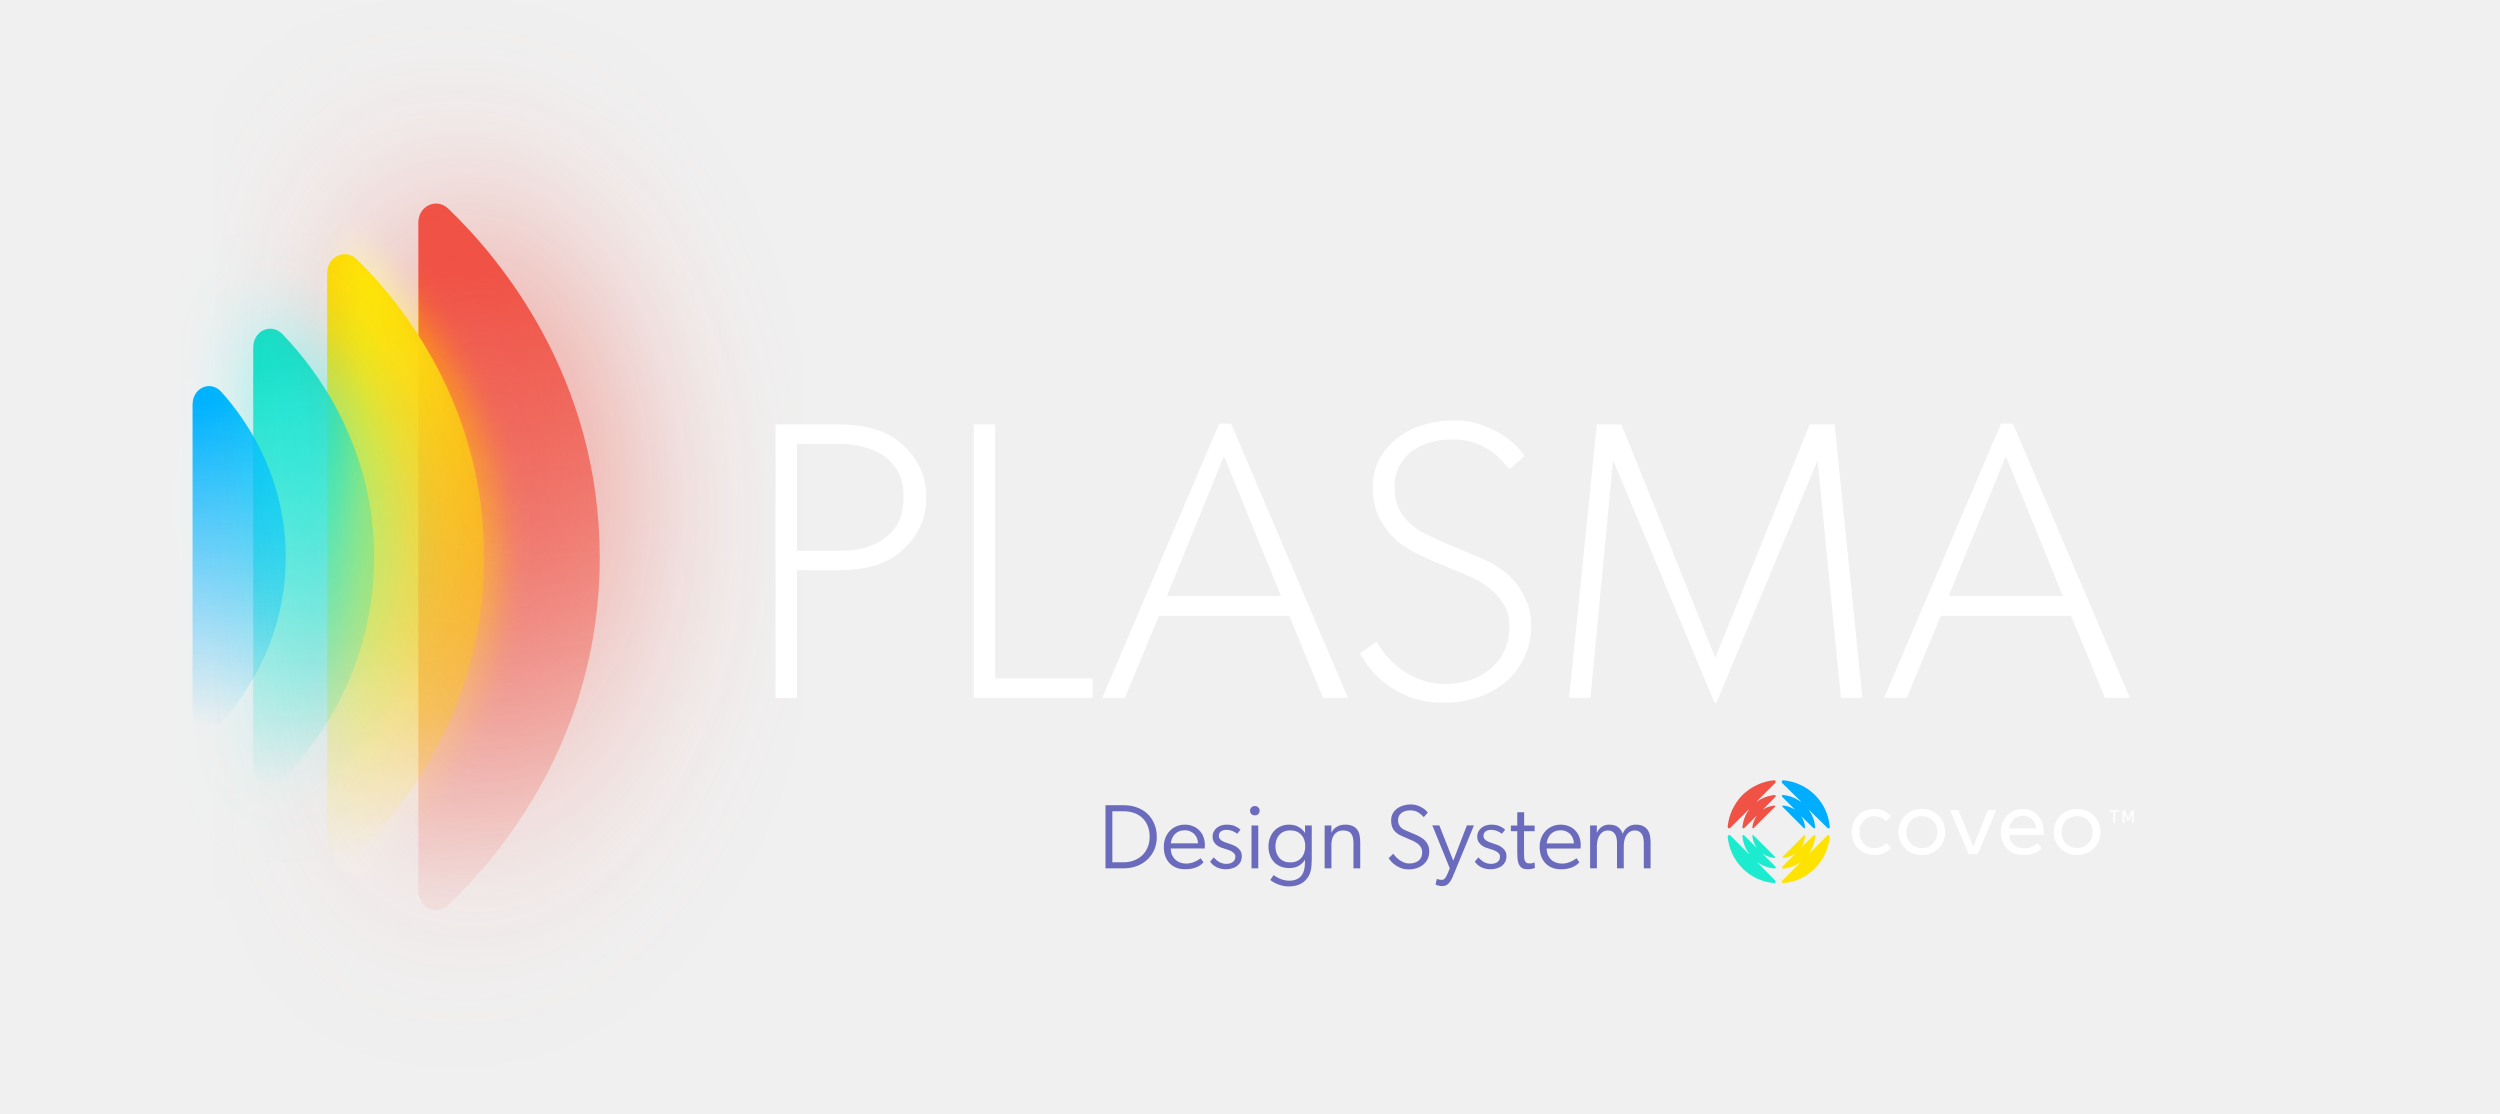
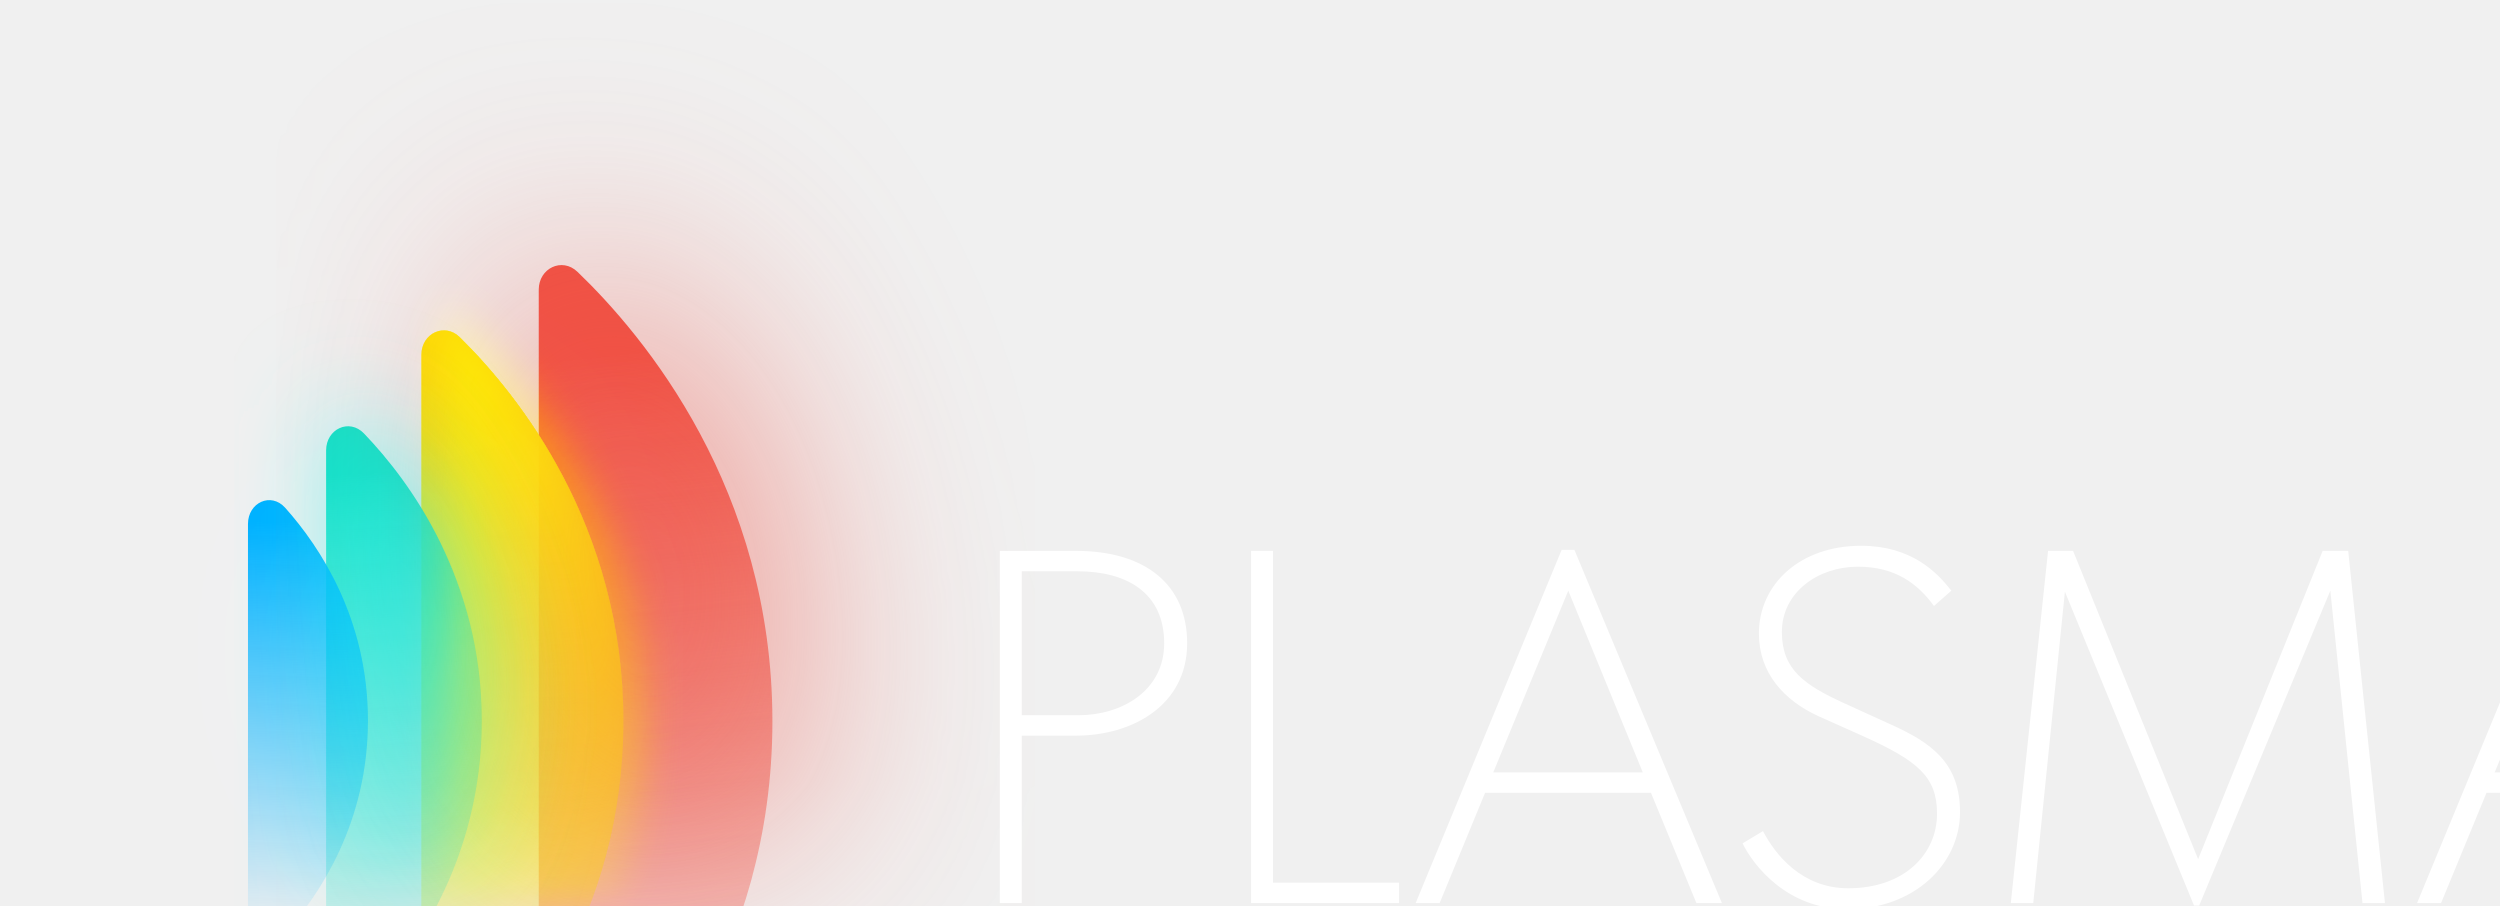
- <svg xmlns="http://www.w3.org/2000/svg" fill="none" viewBox="0 0 229 102">
-   <path fill="url(#a)" d="M54.938 51.083c0-16.516-9.141-27.425-13.864-31.96-1.097-1.053-2.755-.253-2.755 1.268v61.229c0 1.515 1.646 2.317 2.746 1.275 4.721-4.476 13.873-15.286 13.874-31.813Z" />
-   <path fill="url(#b)" d="M44.341 51.072c0-13.878-7.463-23.179-11.633-27.293-1.083-1.068-2.74-.278-2.74 1.243v51.972c0 1.515 1.645 2.307 2.73 1.25 4.169-4.063 11.643-13.283 11.643-27.172Z" />
-   <path fill="url(#c)" d="M34.268 51.055c0-10.068-5.098-17.009-8.376-20.431-1.052-1.099-2.697-.32-2.697 1.201V70.194c0 1.515 1.634 2.296 2.688 1.208 3.277-3.382 8.385-10.269 8.385-20.346Z" />
-   <path fill="url(#d)" d="M26.172 51.039c0-7.197-3.38-12.321-5.886-15.13-1.012-1.135-2.648-.374-2.648 1.147l-0 27.967c0 1.521 1.636 2.283 2.649 1.147 2.506-2.81 5.886-7.934 5.886-15.131Z" />
+ <svg xmlns="http://www.w3.org/2000/svg" fill="none">
+   <path d="M59.016 55.1c0-17.742-9.82-29.461-14.894-34.332-1.179-1.132-2.959-.272-2.959 1.363V87.905c0 1.627 1.769 2.489 2.95 1.369 5.071-4.809 14.903-16.421 14.904-34.175Z" fill="url(#a)" />
+   <path d="M47.633 55.088c0-14.909-8.017-24.899-12.497-29.319-1.163-1.148-2.943-.299-2.943 1.335l0 55.83c0 1.627 1.768 2.479 2.933 1.343 4.478-4.364 12.507-14.269 12.507-29.189Z" fill="url(#b)" />
+   <path d="M36.812 55.07c0-10.816-5.477-18.272-8.998-21.948-1.13-1.18-2.897-.344-2.897 1.291v41.217c0 1.627 1.756 2.466 2.888 1.297 3.521-3.633 9.007-11.032 9.007-21.857Z" fill="url(#c)" />
+   <path d="M28.115 55.052c0-7.731-3.631-13.235-6.323-16.253-1.088-1.22-2.845-.402-2.845 1.232l-0 30.043c0 1.634 1.758 2.452 2.845 1.232 2.692-3.019 6.322-8.524 6.323-16.254Z" fill="url(#d)" />
  <g filter="url(#e)">
-     <path fill="url(#f)" d="M54.937 51.083c0-16.516-9.141-27.425-13.864-31.96-1.097-1.053-2.755-.253-2.755 1.268v61.229c0 1.515 1.646 2.317 2.746 1.275 4.721-4.476 13.873-15.286 13.874-31.813Z" />
+     <path d="M59.016 55.1c0-17.742-9.82-29.461-14.894-34.332-1.179-1.132-2.959-.272-2.959 1.363V87.905c0 1.627 1.769 2.489 2.95 1.369 5.071-4.809 14.903-16.421 14.904-34.175Z" fill="url(#f)" />
  </g>
-   <g filter="url(#g)" opacity=".7" style="mix-blend-mode:overlay">
-     <path fill="url(#h)" d="M45.859 51.072c0-19.26-14.373-29.704-14.373-29.704v59.247s14.373-10.283 14.373-29.543Z" />
+   <g style="mix-blend-mode:overlay" opacity=".7" filter="url(#g)">
+     <path d="M49.263 55.088c0-20.69-15.441-31.909-15.441-31.909v63.645S49.263 75.778 49.263 55.088Z" fill="url(#h)" />
  </g>
-   <g filter="url(#i)" opacity=".7" style="mix-blend-mode:hard-light">
-     <path fill="url(#j)" d="M35.198 51.055c0-14.838-11.073-22.884-11.073-22.884v45.644s11.073-7.922 11.073-22.76Z" />
+   <g style="mix-blend-mode:hard-light" opacity=".7" filter="url(#i)">
+     <path d="M37.811 55.07c0-15.94-11.895-24.582-11.895-24.582v49.032s11.895-8.51 11.895-24.449Z" fill="url(#j)" />
  </g>
-   <g filter="url(#k)" opacity=".7" style="mix-blend-mode:screen">
-     <path fill="url(#l)" d="M32.688 51.039c0-7.197-3.38-12.321-5.886-15.13-1.013-1.135-2.649-.374-2.649 1.147l-0 27.967c0 1.521 1.636 2.283 2.649 1.147 2.506-2.81 5.886-7.934 5.886-15.131Z" />
+   <g style="mix-blend-mode:screen" opacity=".7" filter="url(#k)">
+     <path d="M35.115 55.052c0-7.731-3.631-13.235-6.323-16.253-1.088-1.22-2.845-.402-2.845 1.232v30.043c0 1.634 1.758 2.452 2.845 1.232 2.692-3.019 6.322-8.524 6.322-16.254Z" fill="url(#l)" />
  </g>
-   <path fill="#fff" d="M84.837 45.555c0 1.089-.206 2.033-.617 2.832-.387.774-.944 1.476-1.67 2.106-.726.629-1.573 1.077-2.541 1.343-.968.266-2.045.399-3.231.399h-3.776v11.69h-1.96V38.875h5.736c1.186 0 2.263.133 3.231.399.968.266 1.815.714 2.541 1.343.726.629 1.283 1.343 1.67 2.142.411.775.617 1.706.617 2.796Zm-2.069 0c0-.895-.157-1.646-.472-2.251-.315-.629-.75-1.137-1.307-1.525-.532-.387-1.162-.666-1.888-.835-.702-.194-1.452-.29-2.251-.29h-3.848v9.802H76.85c.799 0 1.549-.085 2.251-.254.726-.194 1.355-.484 1.888-.871.557-.387.992-.883 1.307-1.488.315-.629.472-1.392.472-2.287Zm6.426 18.37V38.875h1.96v23.271h8.931v1.779H89.194Zm31.995 0-3.086-7.515h-11.944l-3.122 7.515h-2.07l10.71-25.123h1.089l10.71 25.123h-2.287Zm-9.076-22.146-5.228 12.816h10.456l-5.228-12.816Zm28.149 15.611c0 .944-.194 1.839-.581 2.687-.363.847-.896 1.597-1.597 2.251-.702.629-1.549 1.125-2.542 1.488-.992.363-2.093.545-3.304.545-1.21 0-2.275-.182-3.194-.545-.896-.387-1.658-.823-2.288-1.307-.605-.508-1.089-1.016-1.452-1.525-.339-.508-.581-.883-.726-1.125l1.525-1.089c.218.411.52.847.908 1.307.387.46.847.883 1.379 1.271.533.363 1.138.678 1.815.944.678.242 1.416.363 2.215.363.799 0 1.549-.121 2.251-.363.726-.242 1.355-.593 1.888-1.053.532-.46.944-1.004 1.234-1.634.315-.653.472-1.392.472-2.215s-.181-1.513-.544-2.069c-.364-.581-.799-1.065-1.307-1.452-.509-.411-1.041-.738-1.598-.98-.532-.242-.98-.436-1.343-.581-.726-.29-1.464-.593-2.215-.908-.75-.339-1.379-.641-1.888-.908-.242-.145-.568-.351-.98-.617-.411-.29-.811-.666-1.198-1.125-.387-.46-.726-1.029-1.016-1.706-.291-.678-.436-1.464-.436-2.36 0-.92.181-1.755.544-2.505.388-.75.908-1.392 1.562-1.924.653-.557 1.428-.98 2.323-1.271.92-.315 1.9-.472 2.941-.472 1.065 0 1.984.157 2.759.472.799.29 1.464.629 1.997 1.017.556.387.98.762 1.27 1.125.291.339.46.557.509.653l-1.38 1.198c-.242-.29-.52-.593-.835-.908-.29-.339-.653-.641-1.089-.908-.412-.266-.896-.484-1.452-.653-.557-.169-1.198-.254-1.924-.254-.727 0-1.404.097-2.033.29-.63.194-1.186.472-1.671.835-.459.363-.835.823-1.125 1.379-.266.532-.399 1.15-.399 1.852s.109 1.307.326 1.815c.218.508.509.944.872 1.307.363.363.762.678 1.198.944.46.242.907.46 1.343.653.436.194.92.411 1.452.653.557.218 1.077.436 1.561.653.509.194.956.387 1.344.581.387.169.653.29.798.363.146.073.412.242.799.508.412.266.823.629 1.234 1.089.412.46.775 1.041 1.09 1.743.338.702.508 1.525.508 2.469Zm28.371 6.535-2.142-21.747-9.258 22.182h-.182l-9.294-22.219-2.069 21.783h-1.96l2.541-25.05h2.251l8.604 21.384 8.641-21.384h2.287l2.541 25.05h-1.96Zm24.173 0-3.086-7.515h-11.944l-3.122 7.515h-2.07l10.71-25.123h1.089l10.71 25.123h-2.287Zm-9.076-22.146-5.228 12.816h10.456l-5.228-12.816Z" />
+   <path d="M76.393 69h1.677V56.208h4.134c4.29 0 8.502-2.301 8.502-7.059 0-4.485-3.198-7.059-8.502-7.059h-5.811V69Zm6.006-14.352H78.07V43.65h4.251c3.822 0 6.63 1.677 6.63 5.499 0 3.627-3.237 5.499-6.552 5.499ZM95.588 69h11.31v-1.56h-9.633V42.09h-1.677V69Zm17.881-8.424h12.675L129.615 69h1.95l-11.271-26.988h-.975L108.165 69h1.833l3.471-8.424Zm6.357-15.444 5.694 13.884h-11.427l5.733-13.884Zm14.877 18.369-1.56.936c.819 1.677 3.393 5.031 7.995 5.031 5.148 0 8.619-3.471 8.619-7.41 0-3.744-2.145-5.304-5.382-6.747l-3.51-1.599c-2.964-1.365-4.719-2.535-4.719-5.421 0-3.042 2.769-4.992 5.811-4.992 2.847 0 4.563 1.287 5.811 3.003l1.326-1.17c-1.092-1.404-3.042-3.432-6.903-3.432-4.641 0-7.8 2.925-7.8 6.708 0 3.003 1.911 5.109 4.563 6.318l3.315 1.482c4.251 1.911 5.733 3.12 5.733 5.967 0 3.042-2.457 5.694-6.786 5.694-3.549 0-5.577-2.574-6.513-4.368ZM155.354 69l2.418-23.79 9.867 23.985h.39l10.023-24.063L180.509 69h1.716l-2.808-26.91h-1.95l-9.516 23.556-9.555-23.556h-1.911L153.638 69h1.716Zm34.63-8.424h12.675L206.13 69h1.95l-11.271-26.988h-.975L184.68 69h1.833l3.471-8.424Zm6.357-15.444 5.694 13.884h-11.427l5.733-13.884Z" fill="#fff" />
  <g clip-path="url(#m)">
-     <path fill="#fff" d="m173.21 74.758-.445.472c-.309-.3-.636-.472-1.081-.472-.772 0-1.353.609-1.353 1.462 0 .854.581 1.462 1.353 1.462.418 0 .818-.172 1.108-.472l.418.472c-.363.418-.881.636-1.49.636-1.271 0-2.097-.908-2.097-2.098 0-1.217.826-2.125 2.097-2.125.573-.009 1.118.236 1.49.663ZM178.178 76.22c0 1.19-.908 2.098-2.125 2.098-1.245 0-2.153-.908-2.153-2.098 0-1.217.908-2.125 2.153-2.125 1.217 0 2.125.908 2.125 2.125Zm-3.56 0c0 .854.608 1.462 1.435 1.462.799 0 1.407-.609 1.407-1.462 0-.854-.608-1.462-1.407-1.462-.827 0-1.435.609-1.435 1.462ZM181.165 78.236h-.835l-1.707-4.032h.772l1.353 3.342 1.353-3.342h.745l-1.681 4.032ZM187.205 76.192v.273h-3.179c.082.826.663 1.244 1.354 1.244.463.009.917-.164 1.271-.472l.363.472c-.499.472-1.053.618-1.662.618-1.217 0-2.07-.827-2.07-2.098 0-1.244.853-2.125 2.016-2.125 1.108-.009 1.907.872 1.907 2.089Zm-3.169-.309h2.488c-.082-.69-.554-1.162-1.217-1.162-.717.009-1.162.472-1.271 1.162ZM192.4 76.22c0 1.19-.908 2.098-2.125 2.098-1.244 0-2.153-.908-2.153-2.098 0-1.217.909-2.125 2.153-2.125 1.208 0 2.125.908 2.125 2.125Zm-3.56 0c0 .854.608 1.462 1.435 1.462.799 0 1.407-.609 1.407-1.462 0-.854-.608-1.462-1.407-1.462-.836 0-1.435.609-1.435 1.462Z" />
-     <path fill="#00ADFF" d="M166.253 72.823c-.781-.772-1.798-1.244-2.897-1.353-.081 0-.145.073-.145.164 0 .036.009.064.036.091l1.708 1.68c0 .027 0 .027-.028.027-.472-.345-1.026-.554-1.598-.609-.054-.009-.1.027-.109.082 0 .027.009.054.027.082l1.163 1.163s0 .027-.027 0c-.318-.2-.673-.327-1.054-.363-.054 0-.082.054-.054.109l1.961 1.962c.055.054.136 0 .109-.054-.027-.372-.154-.736-.363-1.054-.027 0 0-.027 0 0l1.135 1.108c.055.054.164 0 .164-.082-.064-.581-.273-1.144-.609-1.626-.027 0 0-.027 0 0l1.717 1.68c.045.054.118.064.172.027.046-.027.064-.082.046-.136-.1-1.099-.582-2.125-1.354-2.897Z" />
-     <path fill="#F05245" d="M159.605 72.823c.79-.763 1.807-1.244 2.897-1.353.082 0 .146.054.155.136 0 .036-.009.082-.046.109l-1.68 1.689c-.027.027 0 .027 0 .027.481-.345 1.045-.554 1.626-.609.082 0 .136.109.082.164l-1.154 1.163c-.027 0 0 .027 0 0 .318-.2.672-.318 1.054-.363.054 0 .109.054.054.109l-1.971 1.962c-.054.054-.109 0-.109-.054.037-.372.173-.736.391-1.054 0 0-.027-.027-.027 0l-1.108 1.108c-.082.054-.191 0-.164-.082.055-.59.264-1.153.609-1.626 0 0-.028-.027-.028 0l-1.689 1.68c-.109.109-.245.027-.245-.109.109-1.09.59-2.107 1.353-2.897Z" />
-     <path fill="#1CEBCF" d="M159.605 79.535c.772.781 1.798 1.262 2.897 1.353.073.009.137-.036.146-.109.009-.045-.009-.082-.037-.118l-1.68-1.707c-.027 0 0-.027 0 0 .481.345 1.045.554 1.626.599.082 0 .136-.109.082-.164l-1.154-1.153c-.027-.027 0-.027 0-.027.309.209.672.345 1.045.381.054 0 .109-.082.054-.109l-1.962-1.962c-.054-.054-.109-.027-.109.054.037.372.173.736.391 1.054 0 0-.027.027-.027 0l-1.108-1.108c-.082-.054-.191-.027-.164.082.055.581.264 1.135.609 1.598 0 .018-.009.027-.028.027l-1.689-1.707c-.063-.054-.163-.036-.209.027-.018.027-.027.054-.036.091.1 1.09.581 2.116 1.353 2.897Z" />
-     <path fill="#FFE300" d="M166.253 79.535c-.772.79-1.798 1.272-2.897 1.353-.109.027-.191-.136-.109-.218l1.707-1.707s0-.027-.027 0c-.472.345-1.026.554-1.598.609-.055.009-.1-.036-.109-.091 0-.027.009-.054.027-.082l1.163-1.163c0-.027 0-.027-.028-.027-.308.218-.672.354-1.044.381-.046-.009-.073-.045-.064-.082 0-.009 0-.018.009-.027l1.962-1.962c.055-.054.136-.027.109.054-.027.372-.154.736-.363 1.054-.027 0 0 .027 0 0l1.135-1.108c.036-.036.1-.036.136 0 .018.018.028.054.028.082-.064.572-.273 1.126-.609 1.598-.027.027 0 .027 0 .027l1.707-1.707c.082-.082.246 0 .218.109-.09 1.099-.572 2.125-1.353 2.906Z" />
-     <path fill="#fff" d="M193.744 74.367v1.008h-.172v-1.008h-.318v-.164h.817v.164h-.327ZM195.279 75.375v-.781l-.272.563h-.128l-.272-.563v.781h-.182v-1.163h.182l.336.727.336-.727h.173v1.163h-.173Z" opacity=".87" />
+     <path d="m186.068 80.532-.478.507c-.331-.322-.683-.507-1.161-.507-.829 0-1.453.654-1.453 1.571 0 .917.624 1.571 1.453 1.571.449 0 .878-.185 1.19-.507l.449.507c-.39.449-.946.683-1.6.683-1.366 0-2.253-.976-2.253-2.254 0-1.307.887-2.283 2.253-2.283.615-.01 1.2.254 1.6.712Zm5.337 1.571c0 1.278-.976 2.254-2.283 2.254-1.337 0-2.312-.976-2.312-2.254 0-1.307.975-2.283 2.312-2.283 1.307 0 2.283.976 2.283 2.283Zm-3.824 0c0 .917.653 1.571 1.541 1.571.859 0 1.512-.654 1.512-1.571s-.653-1.571-1.512-1.571c-.888 0-1.541.654-1.541 1.571Zm7.034 2.166h-.898l-1.834-4.332h.829l1.454 3.59 1.453-3.59h.8l-1.804 4.332Zm6.487-2.195v.293h-3.414c.087.888.712 1.337 1.453 1.337.498.01.986-.176 1.366-.507l.39.507c-.536.507-1.131.663-1.785.663-1.307 0-2.224-.888-2.224-2.254 0-1.337.917-2.283 2.166-2.283 1.19-.01 2.048.937 2.048 2.244Zm-3.405-.332h2.674c-.088-.742-.596-1.249-1.308-1.249-.77.01-1.248.507-1.366 1.249Zm8.986.361c0 1.278-.976 2.254-2.283 2.254-1.336 0-2.312-.976-2.312-2.254 0-1.307.976-2.283 2.312-2.283 1.298 0 2.283.976 2.283 2.283Zm-3.824 0c0 .917.653 1.571 1.541 1.571.859 0 1.512-.654 1.512-1.571s-.653-1.571-1.512-1.571c-.897 0-1.541.654-1.541 1.571Z" fill="#fff" />
+     <path d="M178.595 78.454c-.839-.829-1.932-1.337-3.112-1.454-.088 0-.156.078-.156.176 0 .039.01.068.039.098l1.834 1.805c0 .029 0 .029-.029.029-.508-.371-1.103-.595-1.717-.654-.059-.01-.108.029-.117.088 0 .029.009.059.029.088l1.249 1.249s0 .029-.03 0c-.341-.215-.722-.351-1.131-.39-.059 0-.088.059-.059.117l2.108 2.107c.058.059.146 0 .117-.059-.03-.4-.166-.79-.391-1.132-.029 0 0-.029 0 0l1.22 1.19c.058.059.175 0 .175-.088-.068-.624-.292-1.229-.653-1.746-.029 0 0-.029 0 0l1.844 1.805c.048.059.127.068.185.029.049-.029.068-.088.049-.146-.107-1.181-.625-2.283-1.454-3.112Z" fill="#00ADFF" />
+     <path d="M171.454 78.454c.848-.82 1.941-1.337 3.112-1.454.088 0 .156.059.166.146 0 .039-.01.088-.049.117l-1.805 1.815c-.029.029 0 .029 0 .029.517-.371 1.122-.595 1.746-.654.088 0 .147.117.088.176l-1.239 1.249c-.029 0 0 .029 0 0 .342-.215.722-.341 1.132-.39.058 0 .117.059.058.117l-2.117 2.107c-.058.059-.117 0-.117-.059.039-.4.186-.79.42-1.132 0 0-.029-.029-.029 0l-1.191 1.19c-.088.059-.205 0-.175-.088.058-.634.283-1.239.653-1.746 0 0-.029-.029-.029 0l-1.815 1.805c-.117.117-.263.029-.263-.117.117-1.171.634-2.264 1.454-3.112Z" fill="#F05245" />
+     <path d="M171.454 85.663c.829.839 1.931 1.356 3.112 1.454.078.01.146-.039.156-.117.01-.049-.01-.088-.039-.127l-1.805-1.834c-.029 0 0-.029 0 0 .517.371 1.122.595 1.746.644.088 0 .147-.117.088-.176l-1.239-1.239c-.029-.029 0-.029 0-.029.332.224.722.371 1.122.41.059 0 .117-.088.059-.117l-2.108-2.107c-.058-.059-.117-.029-.117.059.039.4.186.79.42 1.132 0 0-.029.029-.029 0l-1.191-1.19c-.088-.059-.205-.029-.175.088.058.624.283 1.22.653 1.717 0 .019-.009.029-.029.029l-1.815-1.834c-.068-.059-.175-.039-.224.029-.019.029-.029.059-.039.098.107 1.171.624 2.273 1.454 3.112Z" fill="#1CEBCF" />
+     <path d="M178.595 85.663c-.829.849-1.932 1.366-3.112 1.454-.117.029-.205-.146-.117-.234l1.834-1.834s0-.029-.029 0c-.508.371-1.103.595-1.717.654-.059.01-.108-.039-.118-.098 0-.029.01-.059.03-.088l1.249-1.249c0-.029 0-.029-.03-.029-.331.234-.722.381-1.122.41-.048-.01-.078-.049-.068-.088 0-.01 0-.019.01-.029l2.107-2.107c.059-.059.146-.029.117.059-.029.4-.166.79-.39 1.132-.029 0 0 .029 0 0l1.219-1.19c.039-.039.108-.039.147 0 .019.02.029.059.029.088-.068.615-.293 1.21-.654 1.717-.029.029 0 .029 0 .029l1.835-1.834c.087-.088.263 0 .234.117-.098 1.181-.615 2.283-1.454 3.122Z" fill="#FFE300" />
+     <path opacity=".87" d="M208.127 80.112v1.083h-.186v-1.083h-.341v-.176h.878v.176h-.351Zm1.648 1.083v-.839l-.292.605h-.137l-.292-.605v.839h-.196v-1.249h.196l.36.78.361-.78h.186v1.249h-.186Z" fill="#fff" />
  </g>
-   <path fill="#6B6BBD" d="M101.262 73.758h1.668c.435 0 .837.067 1.206.201.374.134.695.327.964.578.268.251.477.556.628.913.156.357.234.76.234 1.206 0 .436-.078.832-.234 1.19-.157.352-.372.653-.645.905-.274.251-.595.447-.964.587-.368.134-.765.201-1.189.201h-1.668v-5.781Zm1.651 5.228c.346 0 .664-.056.955-.168.296-.112.55-.268.762-.469.213-.207.377-.452.495-.737.123-.29.184-.612.184-.964 0-.363-.059-.69-.176-.98-.112-.29-.274-.536-.486-.737-.207-.201-.458-.355-.754-.461-.296-.106-.623-.159-.98-.159h-1.022v4.675h1.022Zm7.328-.008c-.363.43-.93.645-1.701.645-.29 0-.556-.047-.796-.142-.234-.095-.438-.232-.611-.41-.168-.179-.299-.394-.394-.645-.09-.257-.134-.545-.134-.863 0-.279.044-.542.134-.787.095-.246.226-.461.394-.645.167-.184.371-.33.611-.436.24-.106.506-.159.796-.159.268 0 .514.047.737.142.229.089.422.218.578.385.162.162.288.357.377.586.09.229.134.478.134.746 0 .034-.002.07-.008.109v.109c-.005.039-.011.075-.017.109h-3.1c0 .201.034.388.101.561.073.168.17.313.293.436.123.123.271.218.444.285.173.067.363.101.57.101.195 0 .371-.025.528-.075.162-.05.304-.109.427-.176.134-.067.257-.148.369-.243l.268.369Zm-.503-1.726c0-.14-.025-.279-.075-.419-.045-.14-.118-.265-.218-.377-.095-.117-.221-.212-.377-.285-.151-.078-.335-.117-.553-.117-.196 0-.371.034-.528.101-.151.067-.279.156-.385.268-.101.112-.182.24-.243.385-.062.145-.098.293-.109.444h2.488Zm1.437 1.282c.19.212.38.366.57.461.196.089.388.134.578.134.106 0 .21-.011.31-.034.101-.028.19-.067.268-.117.079-.05.14-.117.185-.201.05-.084.075-.184.075-.302 0-.117-.036-.215-.109-.293-.072-.084-.159-.154-.26-.209-.1-.056-.206-.101-.318-.134-.106-.039-.198-.07-.276-.092-.073-.022-.174-.053-.302-.092-.123-.045-.246-.106-.369-.184-.123-.084-.229-.193-.318-.327-.089-.134-.134-.304-.134-.511 0-.179.036-.335.109-.469.072-.14.167-.254.285-.344.117-.095.251-.165.402-.209.156-.05.313-.075.469-.075.318 0 .578.045.779.134.201.089.372.198.511.327l-.301.377c-.14-.117-.296-.207-.47-.268-.167-.061-.34-.092-.519-.092-.207 0-.374.048-.503.142-.128.095-.192.235-.192.419 0 .089.022.168.067.235.05.067.111.129.184.184.078.05.168.098.268.142.106.039.212.075.318.109.101.034.221.075.361.126.145.045.285.112.419.201.134.084.248.196.343.335.095.134.142.307.142.519 0 .19-.036.36-.108.511-.073.145-.176.271-.31.377-.129.101-.282.176-.461.226-.173.056-.36.084-.562.084-.323 0-.611-.061-.862-.184-.252-.128-.45-.299-.595-.511l.326-.394Zm4.209-4.273c-.005.123-.047.226-.126.31-.078.078-.181.117-.31.117-.128 0-.234-.039-.318-.117-.084-.084-.126-.187-.126-.31 0-.123.042-.223.126-.302.084-.084.19-.126.318-.126.129 0 .232.042.31.126.084.078.126.179.126.302Zm-.746 1.349h.62v3.929h-.62v-3.929Zm4.882 3.159c-.145.235-.338.419-.578.553-.235.129-.52.193-.855.193-.257 0-.503-.042-.737-.126-.229-.084-.43-.209-.603-.377-.168-.168-.302-.374-.403-.62-.1-.251-.15-.539-.15-.863 0-.307.05-.584.15-.829.101-.246.235-.455.403-.628.173-.173.371-.304.594-.394.229-.095.472-.142.729-.142.363 0 .665.075.905.226.246.145.43.321.553.528h.017l-.008-.679h.62v3.091c0 .441-.031.79-.093 1.047-.061.257-.156.472-.285.645-.061.089-.139.181-.234.277-.095.095-.212.181-.352.26-.134.078-.296.142-.486.193-.184.05-.402.075-.653.075-.246 0-.472-.031-.679-.092-.201-.056-.374-.12-.519-.193-.146-.067-.263-.134-.352-.201-.084-.061-.134-.098-.151-.109l.31-.444c.067.05.148.103.243.159.1.061.212.117.335.168.123.056.257.101.402.134.145.034.293.05.444.05.268 0 .494-.042.679-.126.19-.084.34-.201.452-.352.112-.145.193-.321.243-.528.05-.207.076-.433.076-.679v-.218h-.017Zm-1.324.226c.223 0 .419-.036.587-.109.173-.078.315-.184.427-.318.117-.134.204-.29.26-.469.061-.179.092-.371.092-.578 0-.453-.126-.807-.377-1.064-.246-.263-.581-.394-1.006-.394-.223 0-.419.039-.586.117-.168.073-.307.176-.419.31-.112.128-.198.282-.26.461-.056.179-.084.369-.084.57 0 .207.028.399.084.578.062.179.148.335.26.469.117.134.26.24.427.318.173.073.372.109.595.109Zm5.011-3.46c.279 0 .508.042.687.126.184.078.326.19.427.335.106.145.179.318.218.519.039.196.058.41.058.645v2.379h-.62v-2.337c0-.369-.069-.648-.209-.838-.134-.196-.385-.293-.754-.293-.173 0-.327.034-.461.101s-.246.159-.335.277c-.084.112-.148.246-.193.402-.044.151-.067.31-.067.478v2.212h-.62v-3.929h.62v.637h.025c.09-.212.243-.383.461-.511.224-.134.478-.201.763-.201Zm4.42 2.664c.061.095.142.196.243.302.1.106.215.204.343.293.129.084.265.156.411.218.145.056.296.084.452.084.352 0 .64-.086.863-.26.223-.179.335-.433.335-.762 0-.151-.028-.282-.084-.394-.055-.117-.131-.221-.226-.31-.095-.089-.204-.168-.327-.234-.122-.073-.251-.137-.385-.193l-.855-.369c-.323-.14-.566-.321-.728-.544-.162-.224-.243-.511-.243-.863 0-.246.05-.461.15-.645.101-.184.235-.338.403-.461.167-.123.357-.215.569-.277.213-.067.43-.101.654-.101.24 0 .452.034.637.101.189.067.349.142.477.226.134.084.24.168.318.251.079.078.129.134.151.168l-.368.419c-.123-.145-.285-.285-.486-.419-.201-.134-.456-.201-.763-.201-.313 0-.575.078-.787.235-.213.156-.319.377-.319.662 0 .151.023.279.067.385.051.106.112.198.185.277.078.073.164.137.259.193.101.05.199.095.294.134l.787.335c.179.073.344.156.495.251.156.089.29.196.402.318.111.123.201.263.268.419.067.156.1.338.1.544 0 .257-.047.489-.142.695-.095.201-.229.374-.402.519-.168.14-.369.248-.604.327-.234.078-.491.117-.77.117-.218 0-.422-.034-.612-.101-.19-.067-.36-.151-.511-.251-.151-.101-.285-.209-.402-.327-.112-.123-.204-.24-.277-.352l.428-.41Zm3.573-2.597.646.008 1.273 3.234 1.248-3.242.645.008-1.918 4.641c-.073.179-.148.327-.226.444-.073.117-.148.209-.227.277-.078.073-.162.123-.251.151-.084.028-.179.042-.285.042-.089 0-.17-.008-.243-.025-.072-.011-.137-.025-.192-.042-.067-.022-.126-.045-.176-.067l.125-.528c.045.017.09.034.134.05.039.011.081.02.126.025.045.011.089.017.134.017.05 0 .098-.003.143-.008.044-.006.089-.028.134-.067.044-.034.089-.087.134-.159.05-.073.103-.176.159-.31l.218-.511-1.601-3.938Zm4.218 2.932c.19.212.38.366.569.461.196.089.389.134.579.134.106 0 .209-.011.31-.034.1-.028.189-.067.268-.117.078-.05.139-.117.184-.201.05-.084.075-.184.075-.302 0-.117-.036-.215-.109-.293-.072-.084-.159-.154-.259-.209-.101-.056-.207-.101-.319-.134-.106-.039-.198-.07-.276-.092-.073-.022-.173-.053-.302-.092-.123-.045-.245-.106-.368-.184-.123-.084-.229-.193-.319-.327-.089-.134-.134-.304-.134-.511 0-.179.037-.335.109-.469.073-.14.168-.254.285-.344.117-.095.251-.165.402-.209.157-.05.313-.075.469-.075.319 0 .578.045.779.134.202.089.372.198.512.327l-.302.377c-.14-.117-.296-.207-.469-.268-.168-.061-.341-.092-.52-.092-.206 0-.374.048-.502.142-.129.095-.193.235-.193.419 0 .089.022.168.067.235.05.067.112.129.184.184.078.05.168.098.268.142.107.039.213.075.319.109.1.034.22.075.36.126.145.045.285.112.419.201.134.084.248.196.343.335.095.134.143.307.143.519 0 .19-.036.36-.109.511-.073.145-.176.271-.31.377-.129.101-.282.176-.461.226-.173.056-.36.084-.561.084-.324 0-.612-.061-.863-.184-.251-.128-.45-.299-.595-.511l.327-.394Zm5.18.964c-.184.084-.41.126-.678.126-.235 0-.416-.047-.545-.142-.123-.101-.215-.229-.276-.385-.056-.156-.09-.327-.101-.511-.011-.19-.017-.374-.017-.553v-1.893h-.586v-.519h.586v-1.215h.629v1.215h.963v.519h-.972v2.019c0 .162.006.31.017.444.011.129.048.24.109.335.033.05.084.089.151.117.072.022.156.034.251.034.062 0 .117-.003.168-.008.056-.011.103-.025.142-.042.045-.011.087-.025.126-.042l.033.503Zm4.071-.519c-.363.43-.93.645-1.7.645-.291 0-.556-.047-.796-.142-.235-.095-.439-.232-.612-.41-.167-.179-.299-.394-.394-.645-.089-.257-.134-.545-.134-.863 0-.279.045-.542.134-.787.095-.246.227-.461.394-.645.168-.184.372-.33.612-.436.24-.106.505-.159.796-.159.268 0 .513.047.737.142.229.089.422.218.578.385.162.162.288.357.377.586.089.229.134.478.134.746 0 .034-.003.07-.008.109v.109c-.006.039-.012.075-.017.109h-3.1c0 .201.034.388.101.561.072.168.17.313.293.436.123.123.271.218.444.285.173.067.363.101.57.101.195 0 .371-.025.527-.075.162-.05.305-.109.428-.176.134-.067.257-.148.368-.243l.268.369Zm-.502-1.726c0-.14-.025-.279-.076-.419-.044-.14-.117-.265-.218-.377-.095-.117-.22-.212-.377-.285-.15-.078-.335-.117-.553-.117-.195 0-.371.034-.527.101-.151.067-.28.156-.386.268-.1.112-.181.24-.243.385-.061.145-.097.293-.109.444h2.489Zm4.47-.871c.084-.246.232-.447.444-.603.218-.162.466-.243.746-.243.284 0 .516.047.695.142.179.089.318.212.419.369.1.151.167.324.201.519.033.195.05.397.05.603v2.371h-.62v-2.337c0-.117-.011-.243-.033-.377-.017-.134-.056-.257-.118-.369-.061-.112-.145-.204-.251-.276-.106-.073-.249-.109-.427-.109-.162 0-.307.036-.436.109-.123.073-.226.173-.31.302-.084.128-.148.277-.193.444-.044.168-.067.349-.067.545v2.069h-.62v-2.337c0-.117-.011-.243-.033-.377-.017-.134-.056-.257-.117-.369-.062-.112-.146-.204-.252-.276-.106-.073-.248-.109-.427-.109-.162 0-.307.036-.436.109-.123.073-.229.173-.318.302-.084.128-.148.277-.193.444-.044.168-.067.349-.067.545v2.069h-.62v-3.929h.62l-.008.628h.025c.095-.201.237-.369.427-.503.196-.134.414-.201.654-.201.385 0 .673.081.863.243.195.156.329.357.402.603Z" />
+   <path d="M108.78 78.79h1.791c.468 0 .9.072 1.296.216.402.144.747.351 1.035.621.288.27.513.597.675.981.168.384.252.816.252 1.296 0 .468-.084.894-.252 1.278-.168.378-.399.702-.693.972-.294.27-.639.48-1.035.63-.396.144-.822.216-1.278.216h-1.791v-6.21Zm1.773 5.616c.372 0 .714-.06 1.026-.18.318-.12.591-.288.819-.504.228-.222.405-.486.531-.792.132-.312.198-.657.198-1.035 0-.39-.063-.741-.189-1.053-.12-.312-.294-.576-.522-.792-.222-.216-.492-.381-.81-.495-.318-.114-.669-.171-1.053-.171h-1.098v5.022h1.098Zm7.872-.009c-.39.462-.999.693-1.827.693-.312 0-.597-.051-.855-.153-.252-.102-.471-.249-.657-.441-.18-.192-.321-.423-.423-.693-.096-.276-.144-.585-.144-.927 0-.3.048-.582.144-.846.102-.264.243-.495.423-.693.18-.198.399-.354.657-.468.258-.114.543-.171.855-.171.288 0 .552.051.792.153.246.096.453.234.621.414.174.174.309.384.405.63.096.246.144.513.144.801 0 .036-.003.075-.009.117v.117c-.006.042-.012.081-.018.117h-3.33c0 .216.036.417.108.603.078.18.183.336.315.468s.291.234.477.306c.186.072.39.108.612.108.21 0 .399-.027.567-.081.174-.054.327-.117.459-.189.144-.072.276-.159.396-.261l.288.396Zm-.54-1.854c0-.15-.027-.3-.081-.45-.048-.15-.126-.285-.234-.405-.102-.126-.237-.228-.405-.306-.162-.084-.36-.126-.594-.126-.21 0-.399.036-.567.108-.162.072-.3.168-.414.288-.108.12-.195.258-.261.414-.066.156-.105.315-.117.477h2.673Zm1.544 1.377c.204.228.408.393.612.495.21.096.417.144.621.144.114 0 .225-.012.333-.036.108-.03.204-.072.288-.126.084-.054.15-.126.198-.216.054-.09.081-.198.081-.324s-.039-.231-.117-.315c-.078-.09-.171-.165-.279-.225-.108-.06-.222-.108-.342-.144-.114-.042-.213-.075-.297-.099-.078-.024-.186-.057-.324-.099-.132-.048-.264-.114-.396-.198-.132-.09-.246-.207-.342-.351-.096-.144-.144-.327-.144-.549 0-.192.039-.36.117-.504.078-.15.18-.273.306-.369.126-.102.27-.177.432-.225.168-.054.336-.081.504-.081.342 0 .621.048.837.144.216.096.399.213.549.351l-.324.405c-.15-.126-.318-.222-.504-.288-.18-.066-.366-.099-.558-.099-.222 0-.402.051-.54.153-.138.102-.207.252-.207.45 0 .096.024.18.072.252.054.072.12.138.198.198.084.054.18.105.288.153.114.042.228.081.342.117.108.036.237.081.387.135.156.048.306.12.45.216.144.09.267.21.369.36.102.144.153.33.153.558 0 .204-.039.387-.117.549-.078.156-.189.291-.333.405-.138.108-.303.189-.495.243-.186.06-.387.09-.603.09-.348 0-.657-.066-.927-.198-.27-.138-.483-.321-.639-.549l.351-.423Zm4.521-4.59c-.006.132-.051.243-.135.333-.084.084-.195.126-.333.126s-.252-.042-.342-.126c-.09-.09-.135-.201-.135-.333s.045-.24.135-.324c.09-.09.204-.135.342-.135.138 0 .249.045.333.135.09.084.135.192.135.324Zm-.801 1.449h.666V85h-.666v-4.221Zm5.243 3.393c-.156.252-.363.45-.621.594-.252.138-.558.207-.918.207-.276 0-.54-.045-.792-.135-.246-.09-.462-.225-.648-.405-.18-.18-.324-.402-.432-.666-.108-.27-.162-.579-.162-.927 0-.33.054-.627.162-.891.108-.264.252-.489.432-.675.186-.186.399-.327.639-.423.246-.102.507-.153.783-.153.39 0 .714.081.972.243.264.156.462.345.594.567h.018l-.009-.729h.666V84.1c0 .474-.033.849-.099 1.125s-.168.507-.306.693c-.066.096-.15.195-.252.297-.102.102-.228.195-.378.279-.144.084-.318.153-.522.207-.198.054-.432.081-.702.081-.264 0-.507-.033-.729-.099-.216-.06-.402-.129-.558-.207-.156-.072-.282-.144-.378-.216-.09-.066-.144-.105-.162-.117l.333-.477c.072.054.159.111.261.171.108.066.228.126.36.18.132.06.276.108.432.144.156.036.315.054.477.054.288 0 .531-.045.729-.135.204-.09.366-.216.486-.378.12-.156.207-.345.261-.567.054-.222.081-.465.081-.729v-.234h-.018Zm-1.422.243c.24 0 .45-.039.63-.117.186-.084.339-.198.459-.342.126-.144.219-.312.279-.504.066-.192.099-.399.099-.621 0-.486-.135-.867-.405-1.143-.264-.282-.624-.423-1.08-.423-.24 0-.45.042-.63.126-.18.078-.33.189-.45.333-.12.138-.213.303-.279.495-.06.192-.09.396-.09.612 0 .222.03.429.09.621.066.192.159.36.279.504.126.144.279.258.459.342.186.078.399.117.639.117Zm5.383-3.717c.3 0 .546.045.738.135.198.084.351.204.459.36.114.156.192.342.234.558.042.21.063.441.063.693V85h-.666v-2.511c0-.396-.075-.696-.225-.9-.144-.21-.414-.315-.81-.315-.186 0-.351.036-.495.108-.144.072-.264.171-.36.297-.09.12-.159.264-.207.432-.048.162-.072.333-.072.513V85h-.666v-4.221h.666v.684h.027c.096-.228.261-.411.495-.549.24-.144.513-.216.819-.216Zm4.748 2.862c.066.102.153.21.261.324.108.114.231.219.369.315.138.09.285.168.441.234.156.06.318.09.486.09.378 0 .687-.093.927-.279.24-.192.36-.465.36-.819 0-.162-.03-.303-.09-.423-.06-.126-.141-.237-.243-.333-.102-.096-.219-.18-.351-.252-.132-.078-.27-.147-.414-.207l-.918-.396c-.348-.15-.609-.345-.783-.585-.174-.24-.261-.549-.261-.927 0-.264.054-.495.162-.693.108-.198.252-.363.432-.495s.384-.231.612-.297c.228-.072.462-.108.702-.108.258 0 .486.036.684.108.204.072.375.153.513.243.144.09.258.18.342.27.084.084.138.144.162.18l-.396.45c-.132-.156-.306-.306-.522-.45-.216-.144-.489-.216-.819-.216-.336 0-.618.084-.846.252-.228.168-.342.405-.342.711 0 .162.024.3.072.414.054.114.12.213.198.297.084.078.177.147.279.207.108.054.213.102.315.144l.846.36c.192.078.369.168.531.27.168.096.312.21.432.342.12.132.216.282.288.45.072.168.108.363.108.585 0 .276-.051.525-.153.747-.102.216-.246.402-.432.558-.18.15-.396.267-.648.351-.252.084-.528.126-.828.126-.234 0-.453-.036-.657-.108-.204-.072-.387-.162-.549-.27-.162-.108-.306-.225-.432-.351-.12-.132-.219-.258-.297-.378l.459-.441Zm3.839-2.79.693.009 1.368 3.474 1.341-3.483.693.009-2.061 4.986c-.078.192-.159.351-.243.477-.078.126-.159.225-.243.297-.084.078-.174.132-.27.162-.09.03-.192.045-.306.045-.096 0-.183-.009-.261-.027-.078-.012-.147-.027-.207-.045-.072-.024-.135-.048-.189-.072l.135-.567.144.054c.042.012.087.021.135.027.048.012.096.018.144.018.054 0 .105-.003.153-.009.048-.006.096-.03.144-.072.048-.036.096-.093.144-.171.054-.078.111-.189.171-.333l.234-.549-1.719-4.23Zm4.531 3.15c.204.228.408.393.612.495.21.096.417.144.621.144.114 0 .225-.012.333-.036.108-.03.204-.072.288-.126.084-.054.15-.126.198-.216.054-.09.081-.198.081-.324s-.039-.231-.117-.315c-.078-.09-.171-.165-.279-.225-.108-.06-.222-.108-.342-.144-.114-.042-.213-.075-.297-.099-.078-.024-.186-.057-.324-.099-.132-.048-.264-.114-.396-.198-.132-.09-.246-.207-.342-.351-.096-.144-.144-.327-.144-.549 0-.192.039-.36.117-.504.078-.15.18-.273.306-.369.126-.102.27-.177.432-.225.168-.054.336-.081.504-.081.342 0 .621.048.837.144.216.096.399.213.549.351l-.324.405c-.15-.126-.318-.222-.504-.288-.18-.066-.366-.099-.558-.099-.222 0-.402.051-.54.153-.138.102-.207.252-.207.45 0 .096.024.18.072.252.054.072.12.138.198.198.084.054.18.105.288.153.114.042.228.081.342.117.108.036.237.081.387.135.156.048.306.12.45.216.144.09.267.21.369.36.102.144.153.33.153.558 0 .204-.039.387-.117.549-.078.156-.189.291-.333.405-.138.108-.303.189-.495.243-.186.06-.387.09-.603.09-.348 0-.657-.066-.927-.198-.27-.138-.483-.321-.639-.549l.351-.423Zm5.565 1.035c-.198.09-.441.135-.729.135-.252 0-.447-.051-.585-.153-.132-.108-.231-.246-.297-.414-.06-.168-.096-.351-.108-.549-.012-.204-.018-.402-.018-.594v-2.034h-.63v-.558h.63v-1.305h.675v1.305h1.035v.558h-1.044v2.169c0 .174.006.333.018.477.012.138.051.258.117.36.036.054.09.096.162.126.078.024.168.036.27.036.066 0 .126-.003.18-.009.06-.012.111-.027.153-.045.048-.012.093-.027.135-.045l.036.54Zm4.373-.558c-.39.462-.999.693-1.827.693-.312 0-.597-.051-.855-.153-.252-.102-.471-.249-.657-.441-.18-.192-.321-.423-.423-.693-.096-.276-.144-.585-.144-.927 0-.3.048-.582.144-.846.102-.264.243-.495.423-.693.18-.198.399-.354.657-.468.258-.114.543-.171.855-.171.288 0 .552.051.792.153.246.096.453.234.621.414.174.174.309.384.405.63.096.246.144.513.144.801 0 .036-.003.075-.009.117v.117c-.006.042-.012.081-.018.117h-3.33c0 .216.036.417.108.603.078.18.183.336.315.468s.291.234.477.306c.186.072.39.108.612.108.21 0 .399-.027.567-.081.174-.054.327-.117.459-.189.144-.072.276-.159.396-.261l.288.396Zm-.54-1.854c0-.15-.027-.3-.081-.45-.048-.15-.126-.285-.234-.405-.102-.126-.237-.228-.405-.306-.162-.084-.36-.126-.594-.126-.21 0-.399.036-.567.108-.162.072-.3.168-.414.288-.108.12-.195.258-.261.414-.066.156-.105.315-.117.477h2.673Zm4.802-.936c.09-.264.249-.48.477-.648.234-.174.501-.261.801-.261.306 0 .555.051.747.153.192.096.342.228.45.396.108.162.18.348.216.558.036.21.054.426.054.648V85h-.666v-2.511c0-.126-.012-.261-.036-.405-.018-.144-.06-.276-.126-.396s-.156-.219-.27-.297c-.114-.078-.267-.117-.459-.117-.174 0-.33.039-.468.117-.132.078-.243.186-.333.324-.09.138-.159.297-.207.477-.048.18-.072.375-.072.585V85h-.666v-2.511c0-.126-.012-.261-.036-.405-.018-.144-.06-.276-.126-.396s-.156-.219-.27-.297c-.114-.078-.267-.117-.459-.117-.174 0-.33.039-.468.117-.132.078-.246.186-.342.324-.09.138-.159.297-.207.477-.048.18-.072.375-.072.585V85h-.666v-4.221h.666l-.009.675h.027c.102-.216.255-.396.459-.54.21-.144.444-.216.702-.216.414 0 .723.087.927.261.21.168.354.384.432.648Z" fill="#AEB0F1" />
  <defs>
-     <linearGradient id="a" x1="53.11" x2="59.112" y1="23.994" y2="80.314" gradientUnits="userSpaceOnUse">
+     <linearGradient id="a" x1="57.052" y1="26" x2="63.5" y2="86.5" gradientUnits="userSpaceOnUse">
      <stop stop-color="#F05245" />
      <stop offset="1" stop-color="#F05245" stop-opacity=".08" />
    </linearGradient>
-     <linearGradient id="b" x1="42.76" x2="55.854" y1="27.644" y2="71.47" gradientUnits="userSpaceOnUse">
+     <linearGradient id="b" x1="45.934" y1="29.921" x2="60" y2="77" gradientUnits="userSpaceOnUse">
      <stop stop-color="#FFE300" />
      <stop offset="1" stop-color="#FFE300" stop-opacity="0" />
    </linearGradient>
-     <linearGradient id="c" x1="33.05" x2="35.374" y1="33.007" y2="71.47" gradientUnits="userSpaceOnUse">
+     <linearGradient id="c" x1="35.503" y1="35.681" x2="38" y2="77" gradientUnits="userSpaceOnUse">
      <stop stop-color="#16DCC1" />
      <stop offset="1" stop-color="#16DCC1" stop-opacity="0" />
    </linearGradient>
-     <linearGradient id="d" x1="25.233" x2="24.203" y1="37.128" y2="66.816" gradientUnits="userSpaceOnUse">
+     <linearGradient id="d" x1="27.107" y1="40.108" x2="26" y2="72" gradientUnits="userSpaceOnUse">
      <stop stop-color="#00ADFF" />
      <stop offset="1" stop-color="#00ADFF" stop-opacity="0" />
    </linearGradient>
-     <linearGradient id="f" x1="53.109" x2="48.455" y1="23.994" y2="93.346" gradientUnits="userSpaceOnUse">
+     <linearGradient id="f" x1="57.052" y1="26" x2="52.052" y2="100.5" gradientUnits="userSpaceOnUse">
      <stop stop-color="#F05245" />
      <stop offset="1" stop-color="#F05245" stop-opacity="0" />
    </linearGradient>
-     <linearGradient id="h" x1="42.012" x2="40.15" y1="25.391" y2="91.484" gradientUnits="userSpaceOnUse">
+     <linearGradient id="h" x1="45.13" y1="27.5" x2="43.13" y2="98.5" gradientUnits="userSpaceOnUse">
      <stop stop-color="#FFE300" />
      <stop offset="1" stop-color="#FFE300" stop-opacity="0" />
    </linearGradient>
-     <linearGradient id="j" x1="27.461" x2="25.599" y1="32.838" y2="80.779" gradientUnits="userSpaceOnUse">
+     <linearGradient id="j" x1="29.5" y1="35.5" x2="27.5" y2="87" gradientUnits="userSpaceOnUse">
      <stop stop-color="#1CEBCF" />
      <stop offset="1" stop-color="#1CEBCF" stop-opacity="0" />
    </linearGradient>
-     <linearGradient id="l" x1="24.203" x2="30.719" y1="36.096" y2="68.678" gradientUnits="userSpaceOnUse">
+     <linearGradient id="l" x1="26" y1="39" x2="33" y2="74" gradientUnits="userSpaceOnUse">
      <stop stop-color="#00ADFF" />
      <stop offset="1" stop-color="#00ADFF" stop-opacity="0" />
    </linearGradient>
-     <filter id="e" width="53.855" height="101.958" x="19.7" y=".027" color-interpolation-filters="sRGB" filterUnits="userSpaceOnUse">
+     <filter id="e" x="21.162" y=".253" width="57.853" height="109.528" filterUnits="userSpaceOnUse" color-interpolation-filters="sRGB">
      <feFlood flood-opacity="0" result="BackgroundImageFix" />
      <feBlend in="SourceGraphic" in2="BackgroundImageFix" result="shape" />
-       <feGaussianBlur result="effect1_foregroundBlur_1045_19274" stdDeviation="9.309" />
+       <feGaussianBlur stdDeviation="10" result="effect1_foregroundBlur_86_22143" />
    </filter>
-     <filter id="g" width="19.959" height="64.832" x="28.692" y="18.576" color-interpolation-filters="sRGB" filterUnits="userSpaceOnUse">
+     <filter id="g" x="30.823" y="20.179" width="21.44" height="69.645" filterUnits="userSpaceOnUse" color-interpolation-filters="sRGB">
      <feFlood flood-opacity="0" result="BackgroundImageFix" />
      <feBlend in="SourceGraphic" in2="BackgroundImageFix" result="shape" />
-       <feGaussianBlur result="effect1_foregroundBlur_1045_19274" stdDeviation="1.396" />
+       <feGaussianBlur stdDeviation="1.5" result="effect1_foregroundBlur_86_22143" />
    </filter>
-     <filter id="i" width="25.968" height="60.537" x="16.678" y="20.725" color-interpolation-filters="sRGB" filterUnits="userSpaceOnUse">
+     <filter id="i" x="17.916" y="22.488" width="27.895" height="65.032" filterUnits="userSpaceOnUse" color-interpolation-filters="sRGB">
      <feFlood flood-opacity="0" result="BackgroundImageFix" />
      <feBlend in="SourceGraphic" in2="BackgroundImageFix" result="shape" />
-       <feGaussianBlur result="effect1_foregroundBlur_1045_19274" stdDeviation="3.724" />
+       <feGaussianBlur stdDeviation="4" result="effect1_foregroundBlur_86_22143" />
    </filter>
-     <filter id="k" width="40.185" height="63.002" x="8.329" y="19.538" color-interpolation-filters="sRGB" filterUnits="userSpaceOnUse">
+     <filter id="k" x="8.947" y="21.213" width="43.168" height="67.679" filterUnits="userSpaceOnUse" color-interpolation-filters="sRGB">
      <feFlood flood-opacity="0" result="BackgroundImageFix" />
      <feBlend in="SourceGraphic" in2="BackgroundImageFix" result="shape" />
-       <feGaussianBlur result="effect1_foregroundBlur_1045_19274" stdDeviation="7.913" />
+       <feGaussianBlur stdDeviation="8.5" result="effect1_foregroundBlur_86_22143" />
    </filter>
    <clipPath id="m">
-       <path fill="#fff" d="M0 0h37.236v9.445H0z" transform="translate(158.252 71.4702)" />
+       <path fill="#fff" transform="translate(170 77)" d="M0 0h40v10.146H0z" />
    </clipPath>
  </defs>
</svg>
